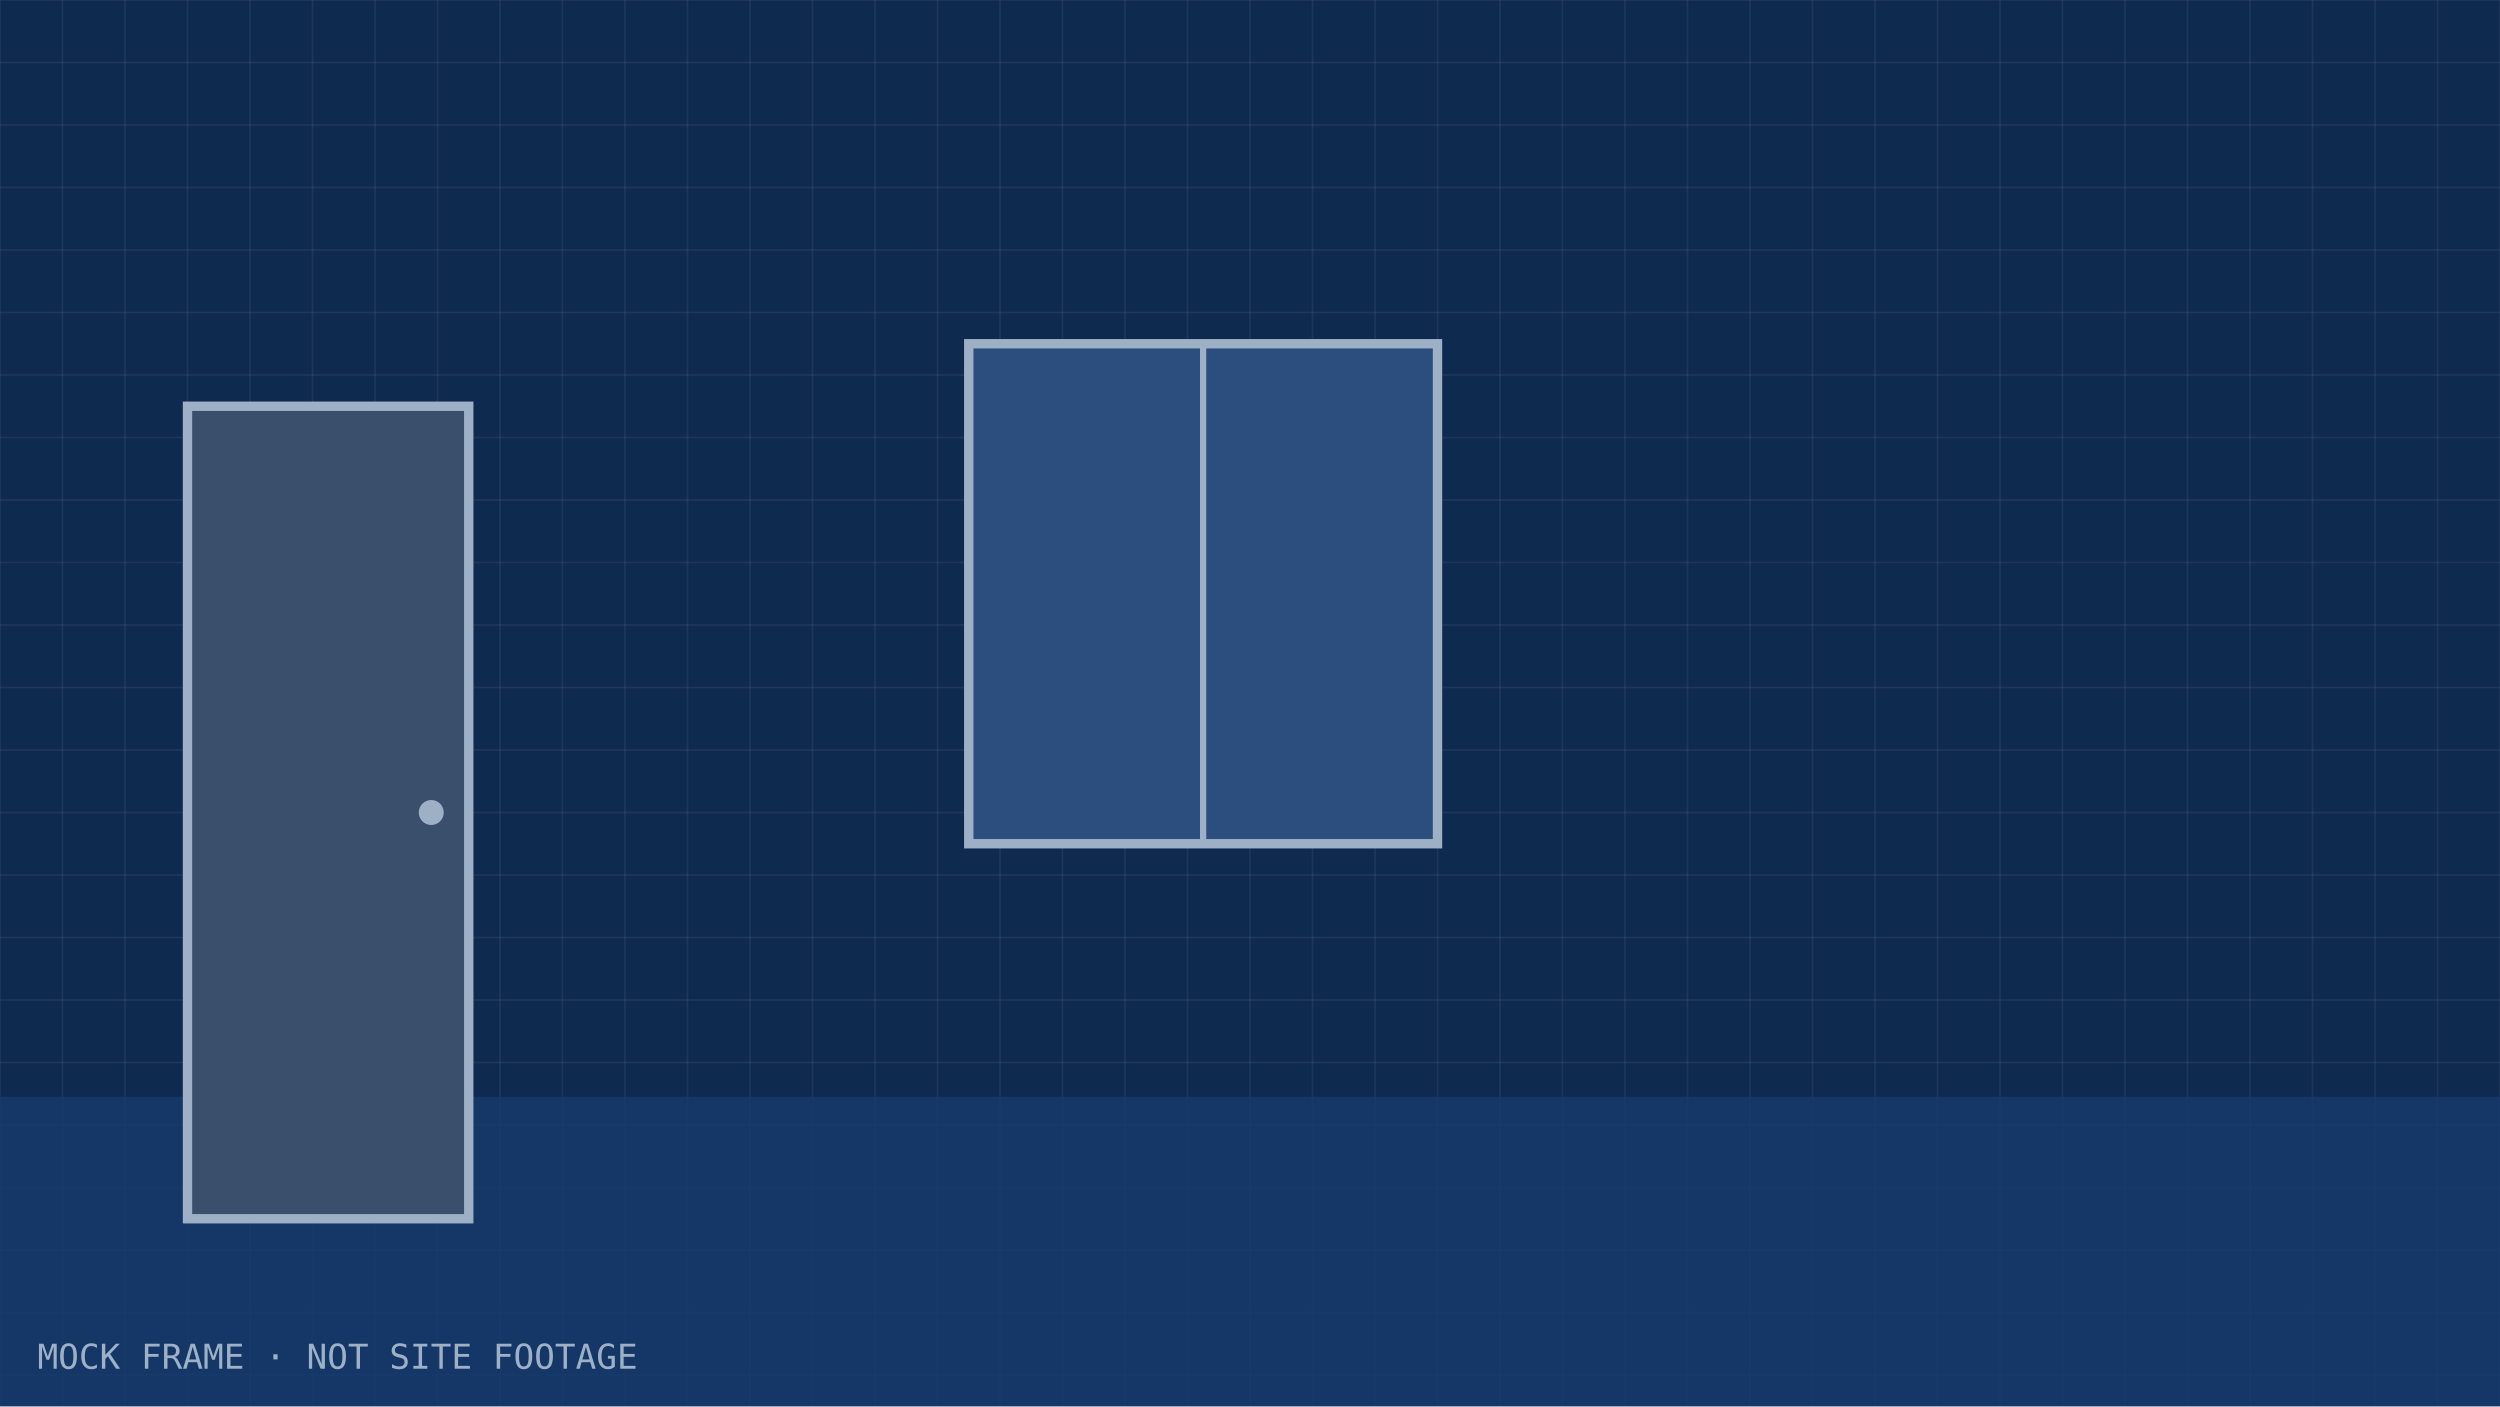
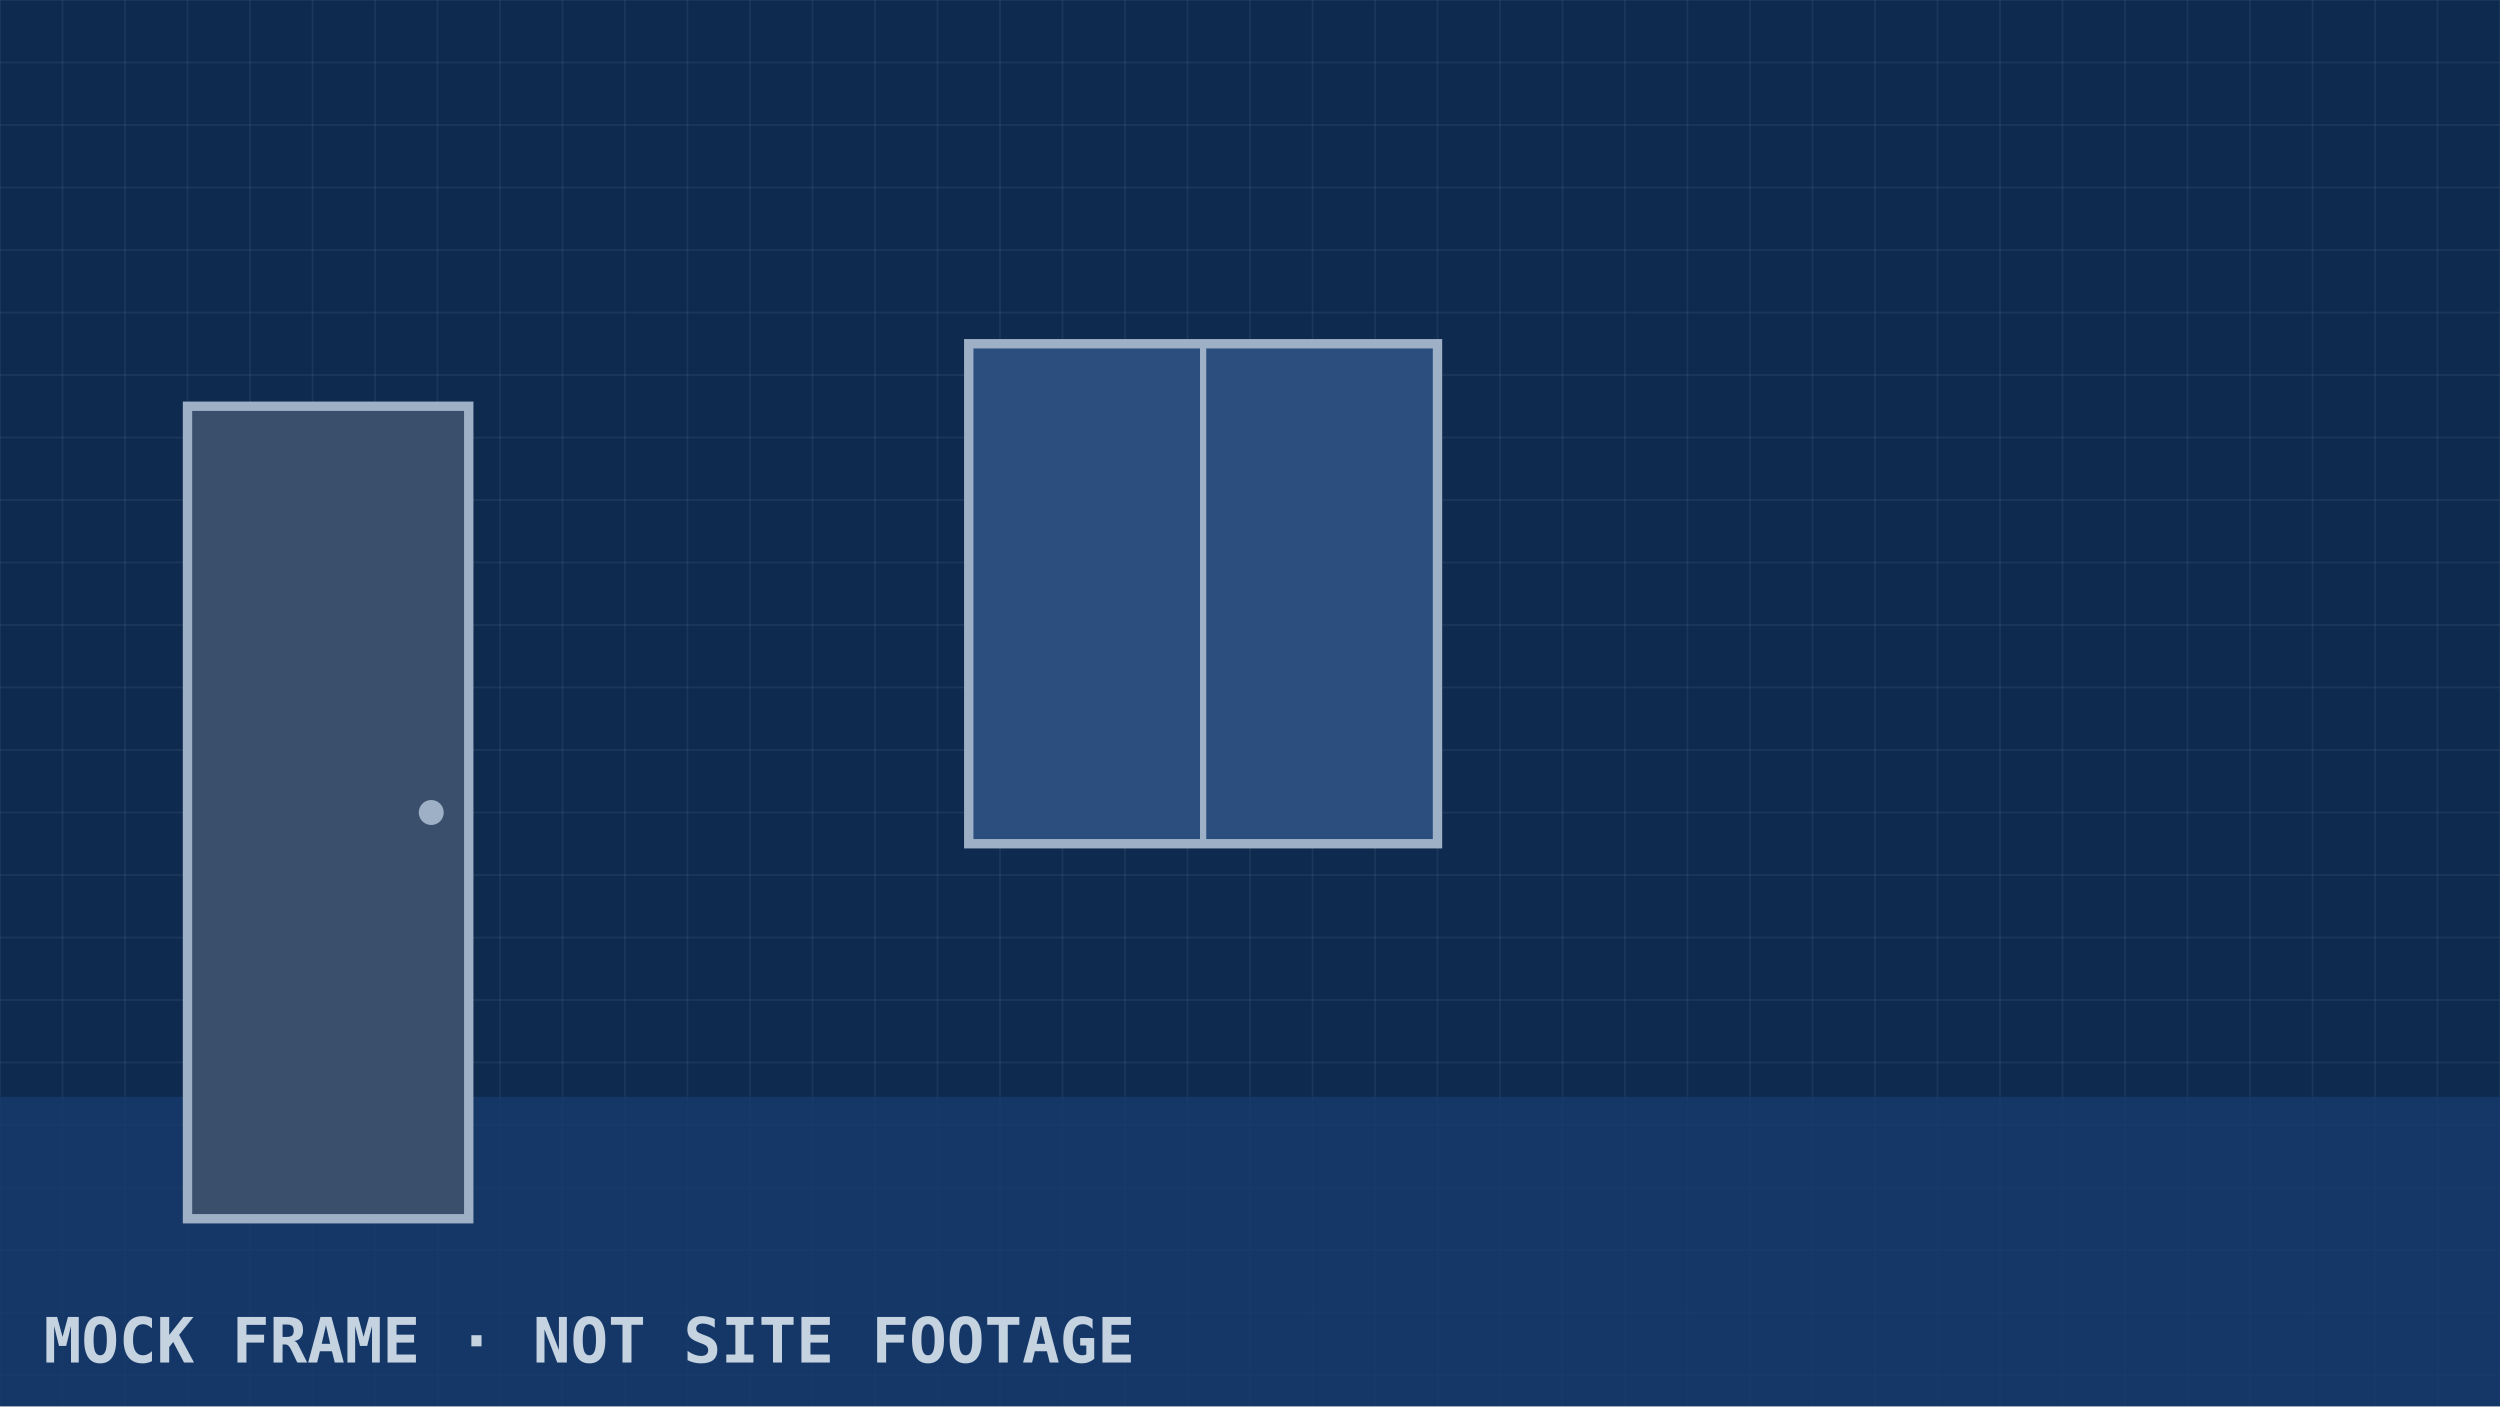
<svg xmlns="http://www.w3.org/2000/svg" viewBox="0 0 1600 900" width="1600" height="900">
  <rect width="1600" height="900" fill="#0F2A4F" />
  <g stroke="#DCE9F7" stroke-opacity="0.07" stroke-width="1">
    <line x1="0" y1="0" x2="0" y2="900" />
    <line x1="40" y1="0" x2="40" y2="900" />
    <line x1="80" y1="0" x2="80" y2="900" />
    <line x1="120" y1="0" x2="120" y2="900" />
    <line x1="160" y1="0" x2="160" y2="900" />
    <line x1="200" y1="0" x2="200" y2="900" />
    <line x1="240" y1="0" x2="240" y2="900" />
    <line x1="280" y1="0" x2="280" y2="900" />
    <line x1="320" y1="0" x2="320" y2="900" />
    <line x1="360" y1="0" x2="360" y2="900" />
    <line x1="400" y1="0" x2="400" y2="900" />
    <line x1="440" y1="0" x2="440" y2="900" />
    <line x1="480" y1="0" x2="480" y2="900" />
    <line x1="520" y1="0" x2="520" y2="900" />
    <line x1="560" y1="0" x2="560" y2="900" />
    <line x1="600" y1="0" x2="600" y2="900" />
    <line x1="640" y1="0" x2="640" y2="900" />
    <line x1="680" y1="0" x2="680" y2="900" />
    <line x1="720" y1="0" x2="720" y2="900" />
    <line x1="760" y1="0" x2="760" y2="900" />
    <line x1="800" y1="0" x2="800" y2="900" />
    <line x1="840" y1="0" x2="840" y2="900" />
    <line x1="880" y1="0" x2="880" y2="900" />
    <line x1="920" y1="0" x2="920" y2="900" />
    <line x1="960" y1="0" x2="960" y2="900" />
    <line x1="1000" y1="0" x2="1000" y2="900" />
    <line x1="1040" y1="0" x2="1040" y2="900" />
    <line x1="1080" y1="0" x2="1080" y2="900" />
    <line x1="1120" y1="0" x2="1120" y2="900" />
    <line x1="1160" y1="0" x2="1160" y2="900" />
    <line x1="1200" y1="0" x2="1200" y2="900" />
    <line x1="1240" y1="0" x2="1240" y2="900" />
    <line x1="1280" y1="0" x2="1280" y2="900" />
    <line x1="1320" y1="0" x2="1320" y2="900" />
    <line x1="1360" y1="0" x2="1360" y2="900" />
    <line x1="1400" y1="0" x2="1400" y2="900" />
    <line x1="1440" y1="0" x2="1440" y2="900" />
    <line x1="1480" y1="0" x2="1480" y2="900" />
    <line x1="1520" y1="0" x2="1520" y2="900" />
    <line x1="1560" y1="0" x2="1560" y2="900" />
    <line x1="1600" y1="0" x2="1600" y2="900" />
    <line x1="0" y1="0" x2="1600" y2="0" />
    <line x1="0" y1="40" x2="1600" y2="40" />
    <line x1="0" y1="80" x2="1600" y2="80" />
    <line x1="0" y1="120" x2="1600" y2="120" />
    <line x1="0" y1="160" x2="1600" y2="160" />
    <line x1="0" y1="200" x2="1600" y2="200" />
    <line x1="0" y1="240" x2="1600" y2="240" />
    <line x1="0" y1="280" x2="1600" y2="280" />
    <line x1="0" y1="320" x2="1600" y2="320" />
    <line x1="0" y1="360" x2="1600" y2="360" />
    <line x1="0" y1="400" x2="1600" y2="400" />
    <line x1="0" y1="440" x2="1600" y2="440" />
    <line x1="0" y1="480" x2="1600" y2="480" />
    <line x1="0" y1="520" x2="1600" y2="520" />
    <line x1="0" y1="560" x2="1600" y2="560" />
    <line x1="0" y1="600" x2="1600" y2="600" />
    <line x1="0" y1="640" x2="1600" y2="640" />
    <line x1="0" y1="680" x2="1600" y2="680" />
    <line x1="0" y1="720" x2="1600" y2="720" />
    <line x1="0" y1="760" x2="1600" y2="760" />
    <line x1="0" y1="800" x2="1600" y2="800" />
    <line x1="0" y1="840" x2="1600" y2="840" />
    <line x1="0" y1="880" x2="1600" y2="880" />
  </g>
  <rect x="0" y="702" width="1600" height="198" fill="#163A6B" fill-opacity="0.85" />
  <rect x="620" y="220" width="300" height="320" fill="#2B4E7E" stroke="#9DB0C6" stroke-width="6" />
  <line x1="770" y1="220" x2="770" y2="540" stroke="#9DB0C6" stroke-width="4" />
  <rect x="120" y="260" width="180" height="520" fill="#3A4F6B" stroke="#9DB0C6" stroke-width="6" />
  <circle cx="276" cy="520" r="8" fill="#9DB0C6" />
-   <text x="24" y="876" font-family="monospace" font-size="22" fill="#9DB0C6">MOCK FRAME · NOT SITE FOOTAGE</text>
+   <text x="28" y="872" font-family="monospace" font-size="40" font-weight="bold" fill="#C5D2E0">MOCK FRAME · NOT SITE FOOTAGE</text>
</svg>
